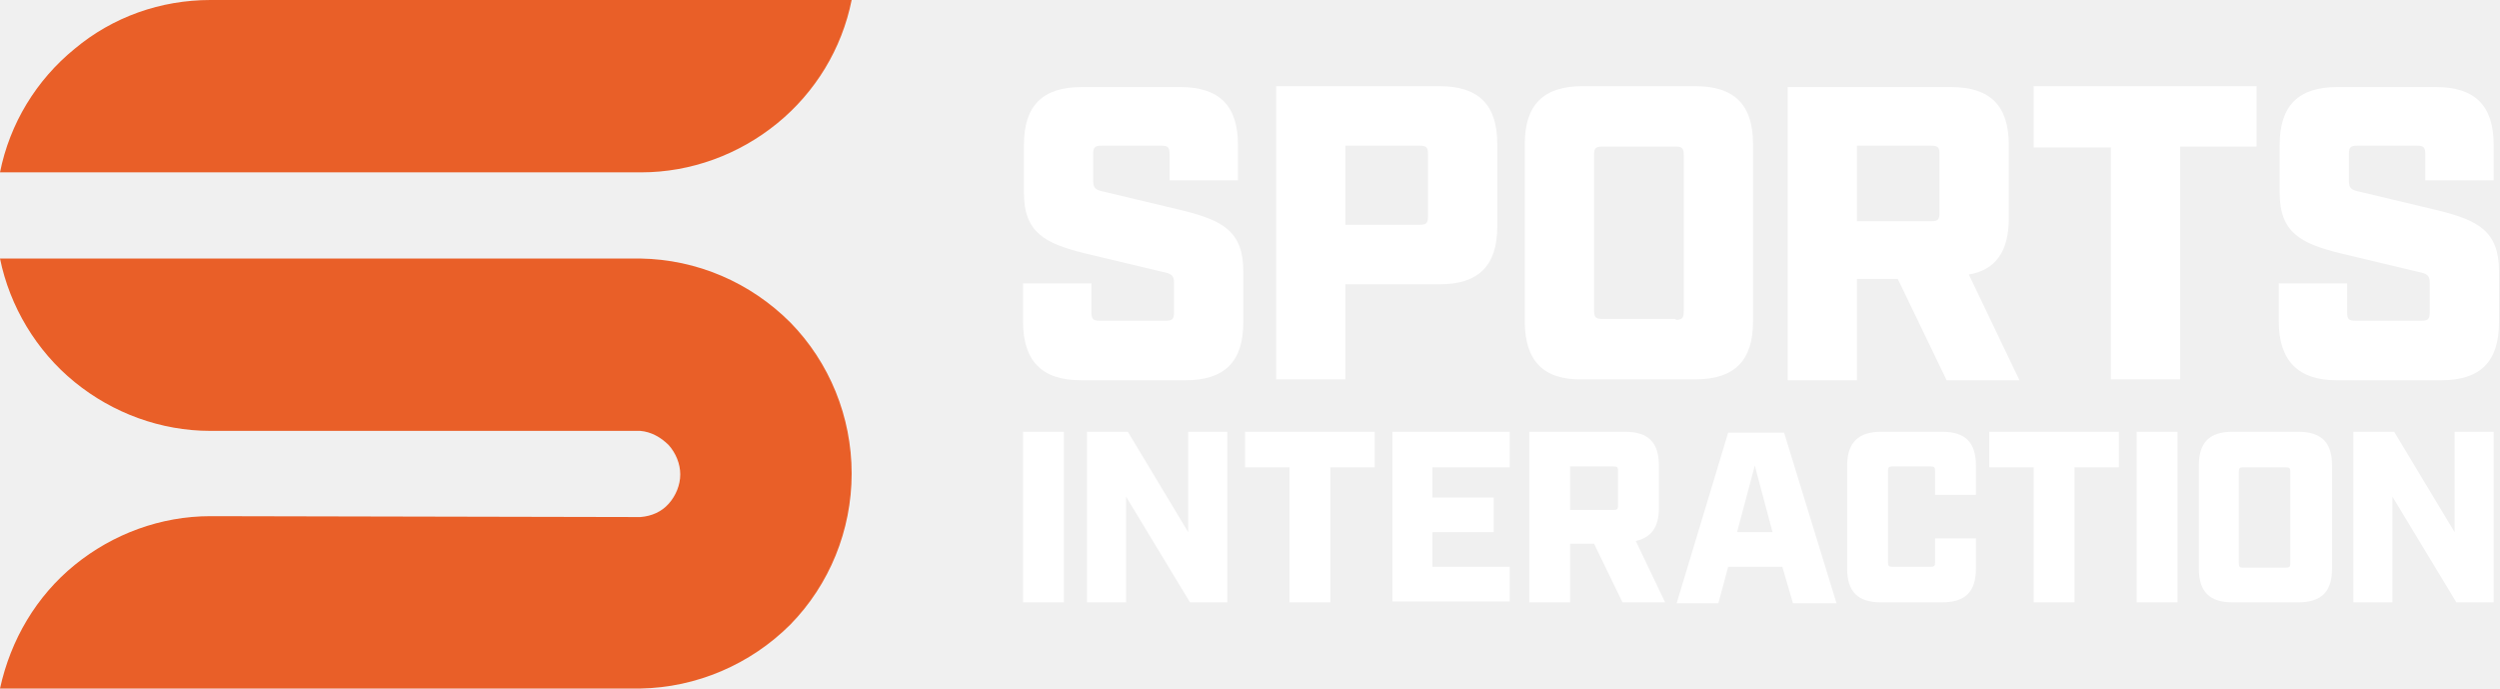
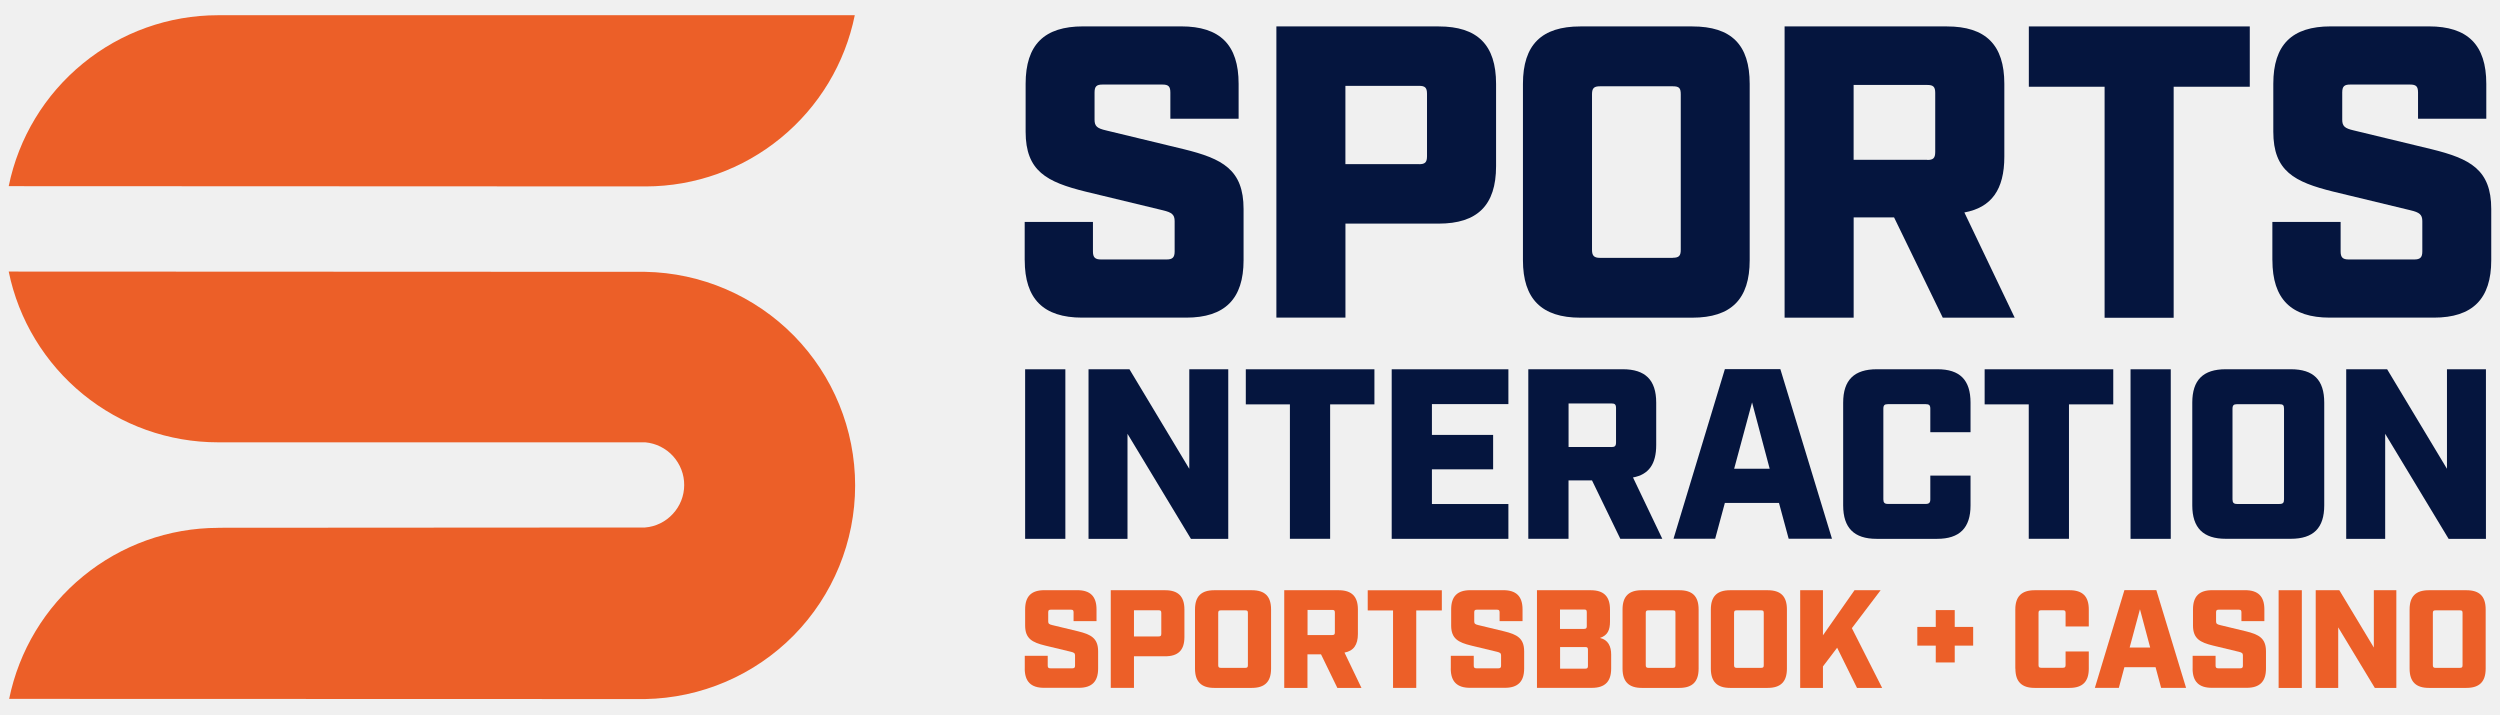
- <svg xmlns="http://www.w3.org/2000/svg" version="1.1" id="Layer_2_00000114038229535774457610000002392885564935369348_" x="0px" y="0px" viewBox="0 0 281.4 77.5" style="enable-background:new 0 0 281.4 77.5;" xml:space="preserve">
-   <style type="text/css">
- 	.st0{fill:#E95F28;}
- 	.st1{fill:#FFFFFF;}
- </style>
-   <g id="Layer_1-2">
-     <path class="st0" d="M95.9,0c-1.1,5.5-4.1,10.4-8.4,13.9c-4.3,3.5-9.7,5.5-15.3,5.5L0,19.4C1.1,13.9,4.1,9,8.4,5.5   C12.7,1.9,18.1,0,23.7,0H95.9z M23.7,58.1c-5.6,0-11,2-15.3,5.5C4.1,67.1,1.2,72,0,77.5l72.1,0c6.3-0.1,12.4-2.7,16.9-7.2   c4.4-4.5,6.9-10.6,6.9-17s-2.5-12.5-6.9-17c-4.5-4.5-10.5-7.1-16.9-7.2L0,29.1C1.1,34.5,4.1,39.5,8.4,43s9.7,5.5,15.3,5.5h48.4   c1.2,0.1,2.3,0.7,3.2,1.6c0.8,0.9,1.3,2.1,1.3,3.3c0,1.2-0.5,2.4-1.3,3.3c-0.8,0.9-1.9,1.4-3.2,1.5L23.7,58.1L23.7,58.1z" />
-     <path class="st1" d="M115.2,36.2v-4.3h7.7v3.3c0,0.7,0.2,0.9,0.9,0.9h7.5c0.7,0,0.9-0.2,0.9-0.9v-3.4c0-0.8-0.3-1-1.3-1.2l-8.8-2.1   c-4.4-1.1-6.8-2.3-6.8-6.8v-5.4c0-4.4,2.1-6.5,6.5-6.5h11.1c4.4,0,6.5,2.1,6.5,6.5v4h-7.7v-3c0-0.7-0.2-0.9-0.9-0.9H124   c-0.7,0-0.9,0.2-0.9,0.9v3.1c0,0.8,0.3,1,1.3,1.2l8.8,2.1c4.4,1.1,6.8,2.3,6.8,6.8v5.8c0,4.4-2.1,6.5-6.5,6.5h-11.8   C117.3,42.8,115.2,40.6,115.2,36.2L115.2,36.2z" />
-     <path class="st1" d="M143.7,9.7h18.4c4.4,0,6.5,2.1,6.5,6.5v9.3c0,4.4-2.1,6.5-6.5,6.5h-10.6v10.7h-7.8V9.7z M159.9,25.3   c0.7,0,0.9-0.2,0.9-0.9v-7.1c0-0.7-0.2-0.9-0.9-0.9h-8.4v8.9L159.9,25.3L159.9,25.3z" />
-     <path class="st1" d="M171.7,36.2v-20c0-4.4,2.1-6.5,6.5-6.5h12.7c4.4,0,6.5,2.1,6.5,6.5v20c0,4.4-2.1,6.5-6.5,6.5h-12.7   C173.8,42.8,171.7,40.6,171.7,36.2z M188.7,36c0.7,0,0.9-0.2,0.9-0.9V17.4c0-0.7-0.2-0.9-0.9-0.9h-8.3c-0.7,0-0.9,0.2-0.9,0.9v17.6   c0,0.7,0.2,0.9,0.9,0.9H188.7z" />
-     <path class="st1" d="M227.4,42.8h-8.2l-5.5-11.4h-4.6v11.4h-7.8v-33h18.4c4.4,0,6.5,2.1,6.5,6.5v8.3c0,3.7-1.5,5.8-4.5,6.3   L227.4,42.8L227.4,42.8z M217.5,24.9c0.7,0,0.9-0.2,0.9-0.9v-6.7c0-0.7-0.2-0.9-0.9-0.9h-8.4v8.5L217.5,24.9L217.5,24.9z" />
-     <path class="st1" d="M237.6,16.6H229V9.7h25.1v6.8h-8.6v26.2h-7.8V16.6z" />
-     <path class="st1" d="M256.6,36.2v-4.3h7.7v3.3c0,0.7,0.2,0.9,0.9,0.9h7.5c0.7,0,0.9-0.2,0.9-0.9v-3.4c0-0.8-0.3-1-1.3-1.2l-8.8-2.1   c-4.4-1.1-6.8-2.3-6.8-6.8v-5.4c0-4.4,2.1-6.5,6.5-6.5h11.1c4.4,0,6.5,2.1,6.5,6.5v4h-7.7v-3c0-0.7-0.2-0.9-0.9-0.9h-6.8   c-0.7,0-0.9,0.2-0.9,0.9v3.1c0,0.8,0.3,1,1.3,1.2l8.8,2.1c4.4,1.1,6.8,2.3,6.8,6.8v5.8c0,4.4-2.1,6.5-6.5,6.5h-11.8   C258.8,42.8,256.6,40.6,256.6,36.2L256.6,36.2z" />
-     <path class="st1" d="M115.2,48.6h4.6v19.2h-4.6V48.6z" />
-     <path class="st1" d="M122.4,48.6h4.6l6.8,11.3V48.6h4.4v19.2H134l-7.2-11.9v11.9h-4.4V48.6z" />
-     <path class="st1" d="M145.2,52.6h-5v-4h14.6v4h-5v15.2h-4.6V52.6z" />
-     <path class="st1" d="M156.8,48.6H170v4h-8.7V56h6.9v3.9h-6.9v3.9h8.7v3.9h-13.2V48.6z" />
-     <path class="st1" d="M187.5,67.8h-4.8l-3.2-6.6h-2.7v6.6h-4.6V48.6H183c2.6,0,3.8,1.2,3.8,3.8v4.8c0,2.2-0.9,3.3-2.6,3.7   L187.5,67.8L187.5,67.8z M181.7,57.4c0.4,0,0.5-0.1,0.5-0.5V53c0-0.4-0.1-0.5-0.5-0.5h-4.9v4.9C176.8,57.4,181.7,57.4,181.7,57.4z" />
-     <path class="st1" d="M200.7,63.8h-6.1l-1.1,4.1h-4.7l5.8-19.2h6.3l5.9,19.2h-4.9L200.7,63.8L200.7,63.8z M199.6,59.9l-2-7.5l-2,7.5   H199.6L199.6,59.9z" />
-     <path class="st1" d="M208,64V52.4c0-2.6,1.3-3.8,3.8-3.8h6.9c2.6,0,3.8,1.2,3.8,3.8v3.3h-4.6v-2.7c0-0.4-0.1-0.5-0.5-0.5h-4.3   c-0.4,0-0.5,0.1-0.5,0.5v10.3c0,0.4,0.1,0.5,0.5,0.5h4.3c0.4,0,0.5-0.1,0.5-0.5v-2.7h4.6V64c0,2.6-1.2,3.8-3.8,3.8h-6.9   C209.2,67.8,208,66.6,208,64L208,64z" />
-     <path class="st1" d="M229,52.6h-5v-4h14.6v4h-5v15.2H229V52.6z" />
-     <path class="st1" d="M240.6,48.6h4.6v19.2h-4.6V48.6z" />
-     <path class="st1" d="M247.6,64V52.4c0-2.6,1.2-3.8,3.8-3.8h7.4c2.6,0,3.8,1.2,3.8,3.8V64c0,2.6-1.2,3.8-3.8,3.8h-7.4   C248.8,67.8,247.6,66.6,247.6,64z M257.4,63.9c0.4,0,0.5-0.1,0.5-0.5V53.1c0-0.4-0.1-0.5-0.5-0.5h-4.8c-0.4,0-0.5,0.1-0.5,0.5v10.3   c0,0.4,0.1,0.5,0.5,0.5H257.4z" />
-     <path class="st1" d="M265,48.6h4.6l6.8,11.3V48.6h4.4v19.2h-4.2l-7.2-11.9v11.9H265V48.6z" />
+ <svg xmlns="http://www.w3.org/2000/svg" id="Sports_Interaction" data-name="Sports Interaction" width="560" height="160" viewBox="0 0 560 160">
+   <defs>
+     <style>
+       .cls-1 {
+         fill: #ec5f28;
+       }
+ 
+       .cls-1, .cls-2 {
+         stroke-width: 0px;
+       }
+ 
+       .cls-2 {
+         fill: #05153e;
+       }
+     </style>
+   </defs>
+   <g id="Layer_1-2" data-name="Layer 1-2">
+     <path class="cls-1" d="M191.47,3.41c-2.19,10.81-8.04,20.51-16.58,27.5-8.52,6.99-19.19,10.83-30.21,10.85l-142.73-.06c2.21-10.81,8.08-20.51,16.62-27.48C27.12,7.22,37.81,3.41,48.84,3.41h142.64ZM48.84,118.24c-11.03.02-21.69,3.85-30.21,10.83-8.54,6.97-14.38,16.7-16.58,27.48l142.46.04c12.55-.22,24.5-5.35,33.31-14.29,8.79-8.95,13.73-21,13.73-33.55s-4.92-24.6-13.71-33.55c-8.81-8.95-20.77-14.09-33.31-14.31l-142.58-.06c2.21,10.81,8.1,20.51,16.64,27.48,8.54,6.97,19.22,10.77,30.25,10.77h95.71c2.39.22,4.6,1.32,6.22,3.1,1.6,1.78,2.51,4.09,2.49,6.48,0,2.39-.91,4.7-2.55,6.46-1.62,1.76-3.83,2.85-6.22,3.04l-95.67.06h.02Z" />
+     <path class="cls-1" d="M229.55,149.78v-2.88h5.14v2.21c0,.43.16.59.59.59h4.94c.43,0,.59-.16.59-.59v-2.29c0-.49-.22-.65-.87-.81l-5.81-1.4c-2.9-.71-4.5-1.54-4.5-4.5v-3.6c0-2.94,1.4-4.31,4.31-4.31h7.37c2.9,0,4.31,1.38,4.31,4.31v2.63h-5.14v-1.98c0-.47-.16-.59-.59-.59h-4.5c-.43,0-.59.12-.59.59v2.04c0,.49.2.65.87.81l5.81,1.4c2.9.71,4.5,1.54,4.5,4.5v3.85c0,2.9-1.4,4.31-4.31,4.31h-7.82c-2.9,0-4.31-1.4-4.31-4.31l.02.02Z" />
+     <path class="cls-1" d="M248.81,132.21h12.19c2.9,0,4.31,1.38,4.31,4.31v6.18c0,2.94-1.4,4.31-4.31,4.31h-6.99v7.07h-5.2v-21.89.02ZM259.54,142.56c.43,0,.59-.12.59-.59v-4.68c0-.47-.16-.59-.59-.59h-5.53v5.87s5.53,0,5.53,0Z" />
+     <path class="cls-1" d="M267.68,149.78v-13.26c0-2.94,1.4-4.31,4.31-4.31h8.42c2.94,0,4.31,1.38,4.31,4.31v13.26c0,2.9-1.38,4.31-4.31,4.31h-8.42c-2.9,0-4.31-1.4-4.31-4.31ZM278.94,149.6c.47,0,.59-.16.59-.59v-11.7c0-.47-.12-.59-.59-.59h-5.47c-.43,0-.59.12-.59.59v11.7c0,.43.16.59.59.59h5.47Z" />
+     <path class="cls-1" d="M304.98,154.1h-5.41l-3.66-7.53h-3.04v7.53h-5.2v-21.89h12.19c2.9,0,4.31,1.38,4.31,4.31v5.47c0,2.47-.97,3.81-3,4.19l3.79,7.9.02.02ZM298.42,142.25c.43,0,.59-.12.59-.59v-4.45c0-.47-.16-.59-.59-.59h-5.53v5.63s5.53,0,5.53,0Z" />
+     <path class="cls-1" d="M312.06,136.74h-5.69v-4.52h16.6v4.52h-5.73v17.35h-5.2v-17.35h.02Z" />
+     <path class="cls-1" d="M324.98,149.78v-2.88h5.14v2.21c0,.43.16.59.59.59h4.94c.43,0,.59-.16.59-.59v-2.29c0-.49-.22-.65-.87-.81l-5.81-1.4c-2.9-.71-4.5-1.54-4.5-4.5v-3.6c0-2.94,1.4-4.31,4.31-4.31h7.37c2.9,0,4.31,1.38,4.31,4.31v2.63h-5.14v-1.98c0-.47-.16-.59-.59-.59h-4.5c-.43,0-.59.12-.59.59v2.04c0,.49.2.65.87.81l5.81,1.4c2.9.71,4.5,1.54,4.5,4.5v3.85c0,2.9-1.4,4.31-4.31,4.31h-7.82c-2.9,0-4.31-1.4-4.31-4.31l.02.02Z" />
+     <path class="cls-1" d="M344.26,132.21h12.07c2.9,0,4.31,1.38,4.31,4.31v2.69c0,1.88-.49,3.1-2.25,3.69,1.9.43,2.51,1.98,2.51,3.69v3.18c0,2.9-1.4,4.31-4.31,4.31h-12.31v-21.89l-.02.02ZM354.85,140.87c.43,0,.59-.16.59-.59v-3.16c0-.47-.16-.59-.59-.59h-5.41v4.35s5.41,0,5.41,0ZM355.11,149.78c.43,0,.59-.16.59-.59v-3.66c0-.47-.16-.59-.59-.59h-5.65v4.84s5.65,0,5.65,0Z" />
+     <path class="cls-1" d="M363.45,149.78v-13.26c0-2.94,1.4-4.31,4.31-4.31h8.42c2.94,0,4.31,1.38,4.31,4.31v13.26c0,2.9-1.38,4.31-4.31,4.31h-8.42c-2.9,0-4.31-1.4-4.31-4.31ZM374.71,149.6c.47,0,.59-.16.59-.59v-11.7c0-.47-.12-.59-.59-.59h-5.47c-.43,0-.59.12-.59.59v11.7c0,.43.16.59.59.59h5.47Z" />
+     <path class="cls-1" d="M383.23,149.78v-13.26c0-2.94,1.4-4.31,4.31-4.31h8.42c2.94,0,4.31,1.38,4.31,4.31v13.26c0,2.9-1.38,4.31-4.31,4.31h-8.42c-2.9,0-4.31-1.4-4.31-4.31ZM394.49,149.6c.47,0,.59-.16.59-.59v-11.7c0-.47-.12-.59-.59-.59h-5.47c-.43,0-.59.12-.59.59v11.7c0,.43.16.59.59.59h5.47Z" />
+     <path class="cls-1" d="M415.97,154.1l-4.45-9.01-3.18,4.19v4.82h-5.1v-21.89h5.1v10.1l7.07-10.1h5.85l-6.44,8.5,6.78,13.38h-5.63v.02Z" />
+     <path class="cls-1" d="M433.61,144.62h-4.13v-4.19h4.13v-3.77h4.25v3.77h4.13v4.19h-4.13v3.77h-4.25v-3.77Z" />
+     <path class="cls-1" d="M451.43,149.78v-13.26c0-2.94,1.44-4.31,4.35-4.31h7.82c2.9,0,4.29,1.38,4.29,4.31v3.81h-5.2v-3.04c0-.47-.16-.59-.59-.59h-4.88c-.43,0-.59.12-.59.59v11.7c0,.43.16.59.59.59h4.88c.43,0,.59-.16.59-.59v-3.06h5.2v3.85c0,2.9-1.4,4.31-4.31,4.31h-7.82c-2.9,0-4.31-1.4-4.31-4.31h-.02Z" />
+     <path class="cls-1" d="M482.83,149.46h-6.97l-1.24,4.62h-5.37l6.62-21.89h7.15l6.66,21.89h-5.59l-1.24-4.62h0ZM481.64,145.05l-2.29-8.58-2.31,8.58h4.6Z" />
+     <path class="cls-1" d="M491.15,149.78v-2.88h5.14v2.21c0,.43.16.59.59.59h4.94c.43,0,.59-.16.59-.59v-2.29c0-.49-.22-.65-.87-.81l-5.81-1.4c-2.9-.71-4.5-1.54-4.5-4.5v-3.6c0-2.94,1.4-4.31,4.31-4.31h7.37c2.9,0,4.31,1.38,4.31,4.31v2.63h-5.14v-1.98c0-.47-.16-.59-.59-.59h-4.5c-.43,0-.59.12-.59.59v2.04c0,.49.2.65.87.81l5.81,1.4c2.9.71,4.5,1.54,4.5,4.5v3.85c0,2.9-1.4,4.31-4.31,4.31h-7.82c-2.9,0-4.31-1.4-4.31-4.31l.02.02Z" />
+     <path class="cls-1" d="M510.41,132.21h5.2v21.89h-5.2v-21.89Z" />
+     <path class="cls-1" d="M518.73,132.21h5.28l7.73,12.84v-12.84h5.04v21.89h-4.82l-8.2-13.57v13.57h-5.04v-21.89h.02Z" />
+     <path class="cls-1" d="M539.75,149.78v-13.26c0-2.94,1.4-4.31,4.31-4.31h8.42c2.94,0,4.31,1.38,4.31,4.31v13.26c0,2.9-1.38,4.31-4.31,4.31h-8.42c-2.9,0-4.31-1.4-4.31-4.31ZM551.02,149.6c.47,0,.59-.16.59-.59v-11.7c0-.47-.12-.59-.59-.59h-5.47c-.43,0-.59.12-.59.59v11.7c0,.43.16.59.59.59h5.47Z" />
+     <path class="cls-2" d="M229.53,58.3v-8.58h15.29v6.62c0,1.3.47,1.78,1.78,1.78h14.74c1.3,0,1.78-.47,1.78-1.78v-6.8c0-1.48-.65-1.96-2.61-2.43l-17.35-4.19c-8.67-2.15-13.42-4.56-13.42-13.42v-10.73c0-8.77,4.19-12.86,12.86-12.86h21.99c8.67,0,12.86,4.11,12.86,12.86v7.82h-15.29v-5.87c0-1.4-.47-1.78-1.78-1.78h-13.42c-1.3,0-1.78.38-1.78,1.78v6.07c0,1.48.55,1.96,2.61,2.43l17.35,4.19c8.67,2.13,13.42,4.56,13.42,13.42v11.46c0,8.67-4.19,12.86-12.86,12.86h-23.3c-8.67,0-12.86-4.19-12.86-12.86h-.02Z" />
+     <path class="cls-2" d="M285.9,5.92h36.36c8.67,0,12.86,4.11,12.86,12.86v18.45c0,8.75-4.19,12.86-12.86,12.86h-20.88v21.06h-15.47V5.92ZM317.87,36.78c1.3,0,1.78-.38,1.78-1.78v-13.99c0-1.4-.47-1.78-1.78-1.78h-16.5v17.53h16.5v.02Z" />
+     <path class="cls-2" d="M341.14,58.3V18.78c0-8.77,4.19-12.86,12.86-12.86h25.07c8.77,0,12.86,4.11,12.86,12.86v39.52c0,8.67-4.11,12.86-12.86,12.86h-25.07c-8.67,0-12.86-4.19-12.86-12.86ZM374.71,57.74c1.4,0,1.78-.47,1.78-1.78V21.11c0-1.4-.38-1.78-1.78-1.78h-16.32c-1.3,0-1.78.38-1.78,1.78v34.87c0,1.3.47,1.78,1.78,1.78h16.32v-.02Z" />
+     <path class="cls-2" d="M451.3,71.16h-16.12l-10.91-22.47h-9.05v22.47h-15.47V5.92h36.36c8.67,0,12.86,4.11,12.86,12.86v16.32c0,7.37-2.88,11.38-8.95,12.49l11.28,23.59v-.02ZM431.71,35.83c1.3,0,1.78-.38,1.78-1.78v-13.24c0-1.4-.47-1.78-1.78-1.78h-16.5v16.77h16.5v.02Z" />
+     <path class="cls-2" d="M471.43,19.43h-16.97V5.92h49.49v13.51h-17.05v51.75h-15.47V19.43Z" />
+     <path class="cls-2" d="M509.01,58.3v-8.58h15.29v6.62c0,1.3.47,1.78,1.78,1.78h14.74c1.3,0,1.78-.47,1.78-1.78v-6.8c0-1.48-.65-1.96-2.61-2.43l-17.35-4.19c-8.67-2.15-13.42-4.56-13.42-13.42v-10.73c0-8.77,4.19-12.86,12.86-12.86h21.99c8.67,0,12.86,4.11,12.86,12.86v7.82h-15.29v-5.87c0-1.4-.47-1.78-1.78-1.78h-13.42c-1.3,0-1.78.38-1.78,1.78v6.07c0,1.48.55,1.96,2.61,2.43l17.35,4.19c8.67,2.13,13.42,4.56,13.42,13.42v11.46c0,8.67-4.19,12.86-12.86,12.86h-23.3c-8.67,0-12.86-4.19-12.86-12.86h-.02Z" />
+     <path class="cls-2" d="M229.63,82.72h9.01v37.98h-9.01v-37.98Z" />
+     <path class="cls-2" d="M243.83,82.72h9.17l13.4,22.29v-22.29h8.73v37.98h-8.36l-14.21-23.53v23.53h-8.73v-37.98Z" />
+     <path class="cls-2" d="M288.94,90.58h-9.88v-7.86h28.81v7.86h-9.92v30.11h-9.01v-30.11Z" />
+     <path class="cls-2" d="M311.74,82.72h26.14v7.8h-17.13v6.9h13.71v7.71h-13.71v7.77h17.13v7.8h-26.14v-37.98Z" />
+     <path class="cls-2" d="M372.34,120.69h-9.39l-6.34-13.08h-5.26v13.08h-9.01v-37.98h21.16c5.04,0,7.49,2.39,7.49,7.49v9.48c0,4.29-1.68,6.62-5.2,7.27l6.56,13.73h-.02ZM360.96,100.14c.75,0,1.03-.22,1.03-1.03v-7.71c0-.81-.28-1.03-1.03-1.03h-9.6v9.76s9.6,0,9.6,0Z" />
+     <path class="cls-2" d="M398.46,112.65h-12.09l-2.17,8.02h-9.33l11.5-37.98h12.43l11.56,37.98h-9.7l-2.17-8.02h-.02ZM396.41,105l-3.95-14.86-4.01,14.86h7.98-.02Z" />
+     <path class="cls-2" d="M412.87,113.2v-23c0-5.1,2.49-7.49,7.55-7.49h13.55c5.04,0,7.43,2.39,7.43,7.49v6.62h-9.01v-5.26c0-.81-.28-1.03-1.03-1.03h-8.46c-.75,0-1.03.22-1.03,1.03v20.29c0,.75.28,1.03,1.03,1.03h8.46c.75,0,1.03-.28,1.03-1.03v-5.32h9.01v6.68c0,5.04-2.45,7.49-7.49,7.49h-13.55c-5.04,0-7.49-2.45-7.49-7.49v-.02Z" />
+     <path class="cls-2" d="M454.44,90.58h-9.88v-7.86h28.81v7.86h-9.92v30.11h-9.01v-30.11Z" />
+     <path class="cls-2" d="M477.24,82.72h9.01v37.98h-9.01v-37.98Z" />
+     <path class="cls-2" d="M491.07,113.2v-23c0-5.1,2.45-7.49,7.49-7.49h14.58c5.1,0,7.49,2.39,7.49,7.49v23c0,5.04-2.39,7.49-7.49,7.49h-14.58c-5.04,0-7.49-2.45-7.49-7.49ZM510.59,112.89c.81,0,1.03-.28,1.03-1.03v-20.29c0-.81-.22-1.03-1.03-1.03h-9.48c-.75,0-1.03.22-1.03,1.03v20.29c0,.75.28,1.03,1.03,1.03h9.48Z" />
+     <path class="cls-2" d="M525.55,82.72h9.17l13.4,22.29v-22.29h8.73v37.98h-8.36l-14.21-23.53v23.53h-8.73v-37.98Z" />
  </g>
</svg>
